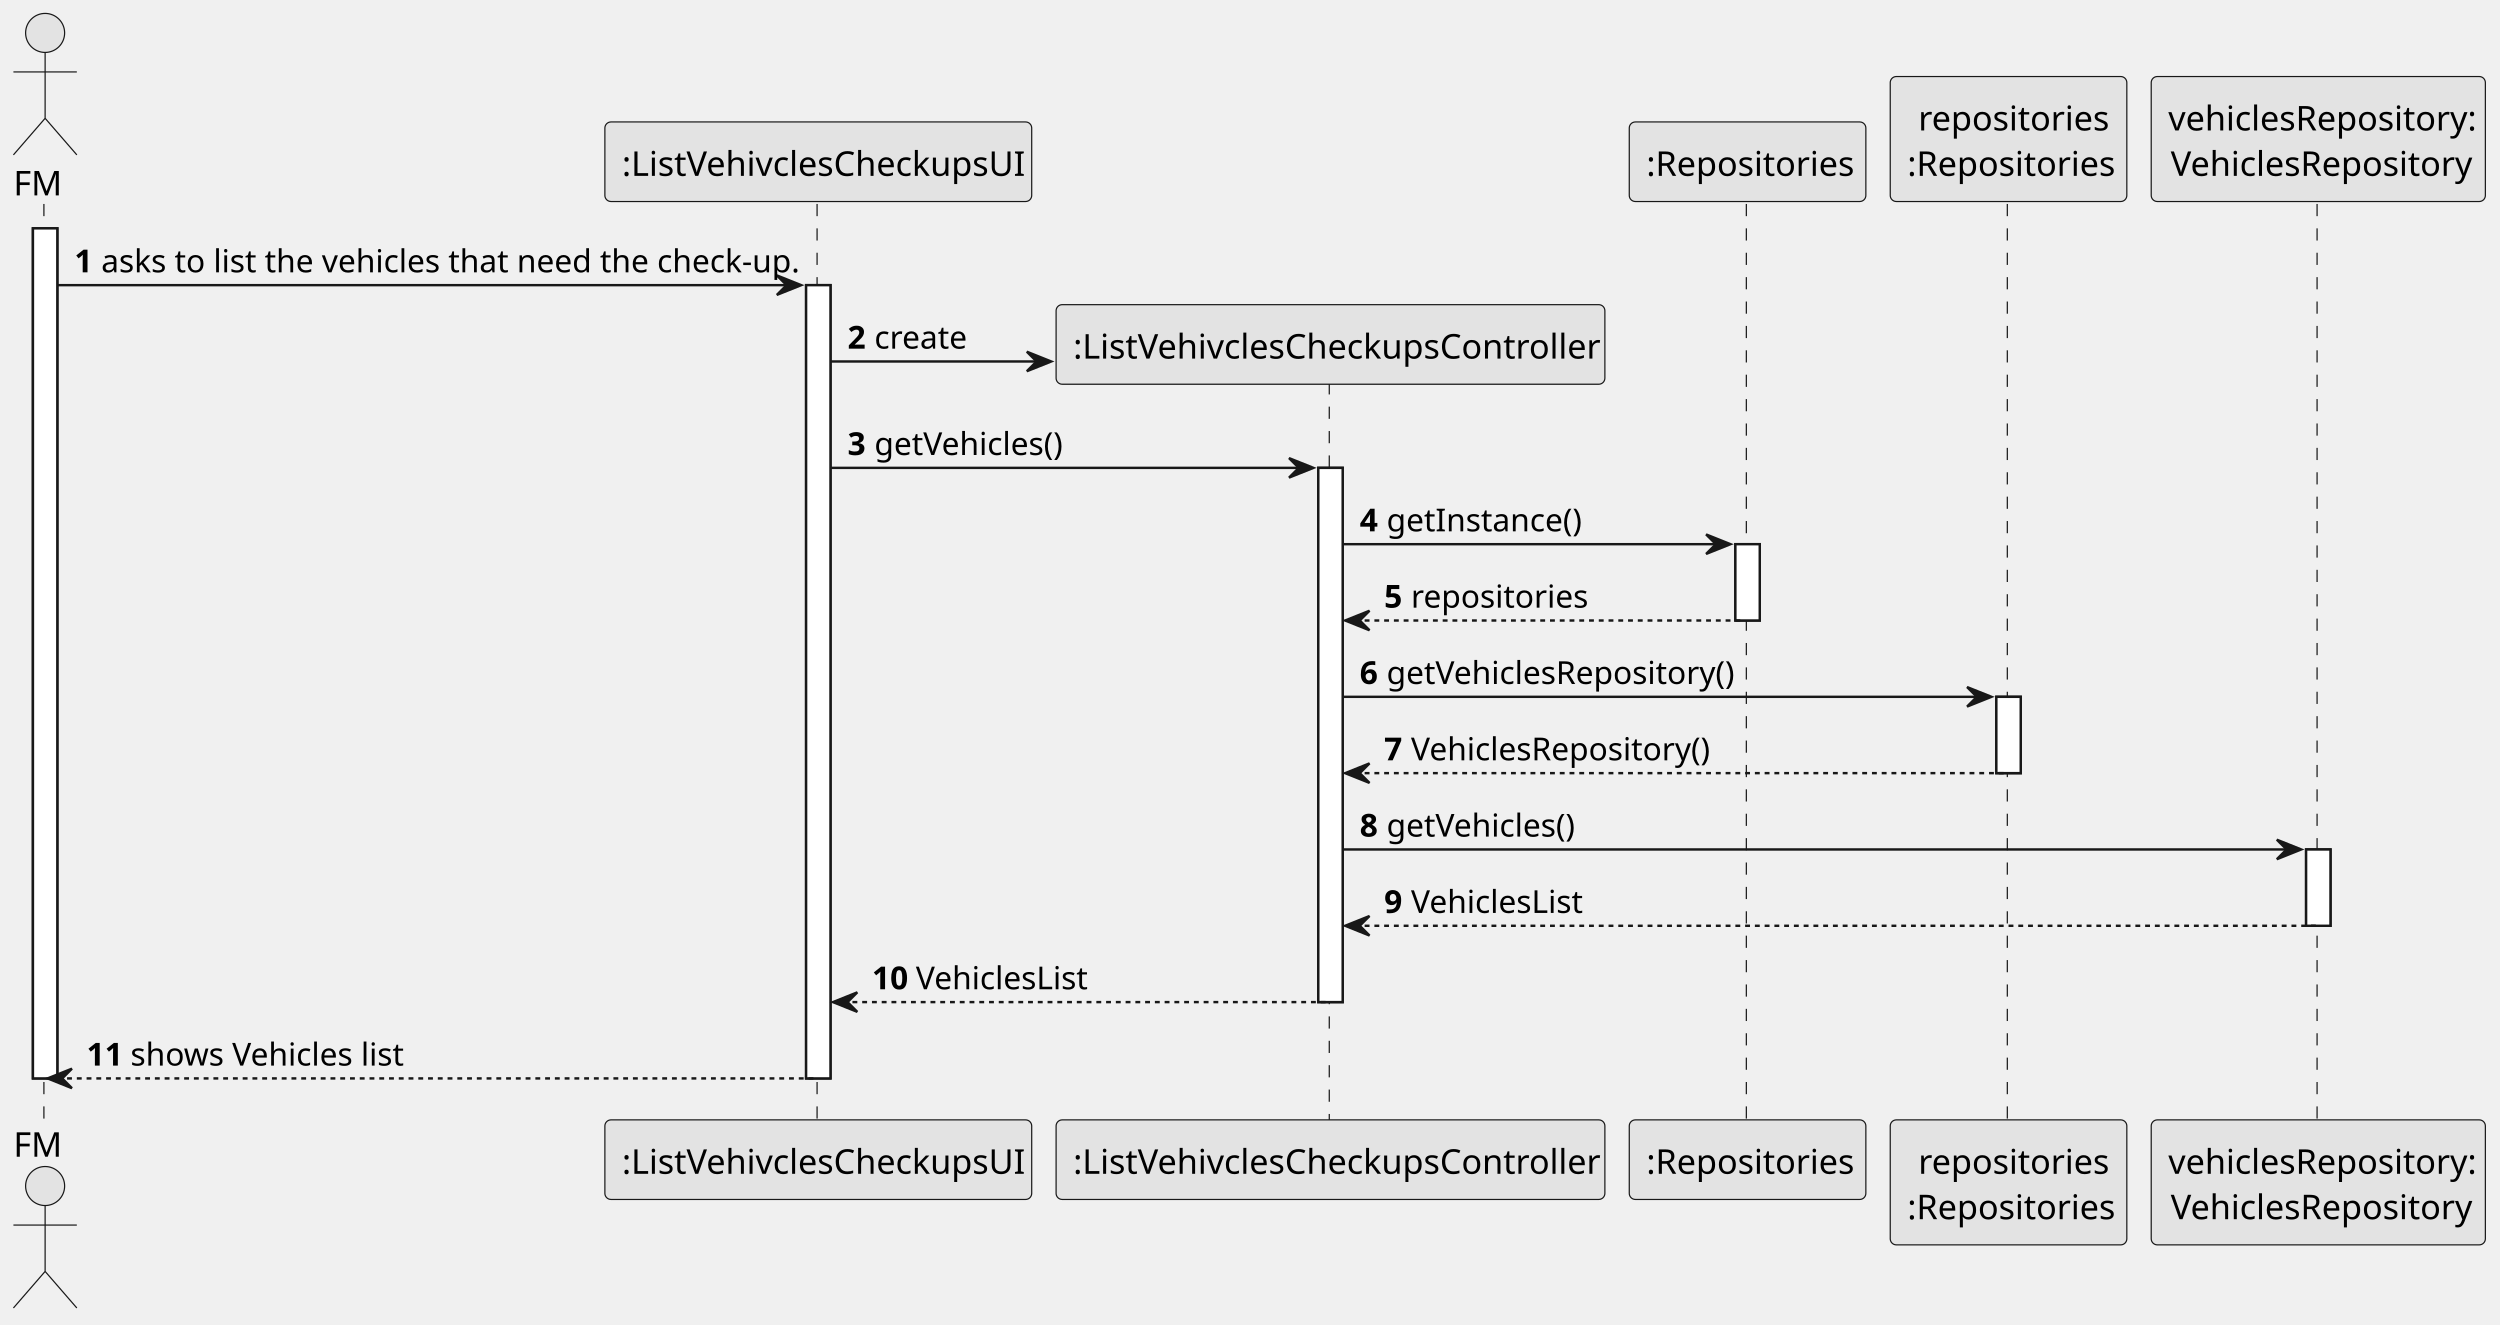
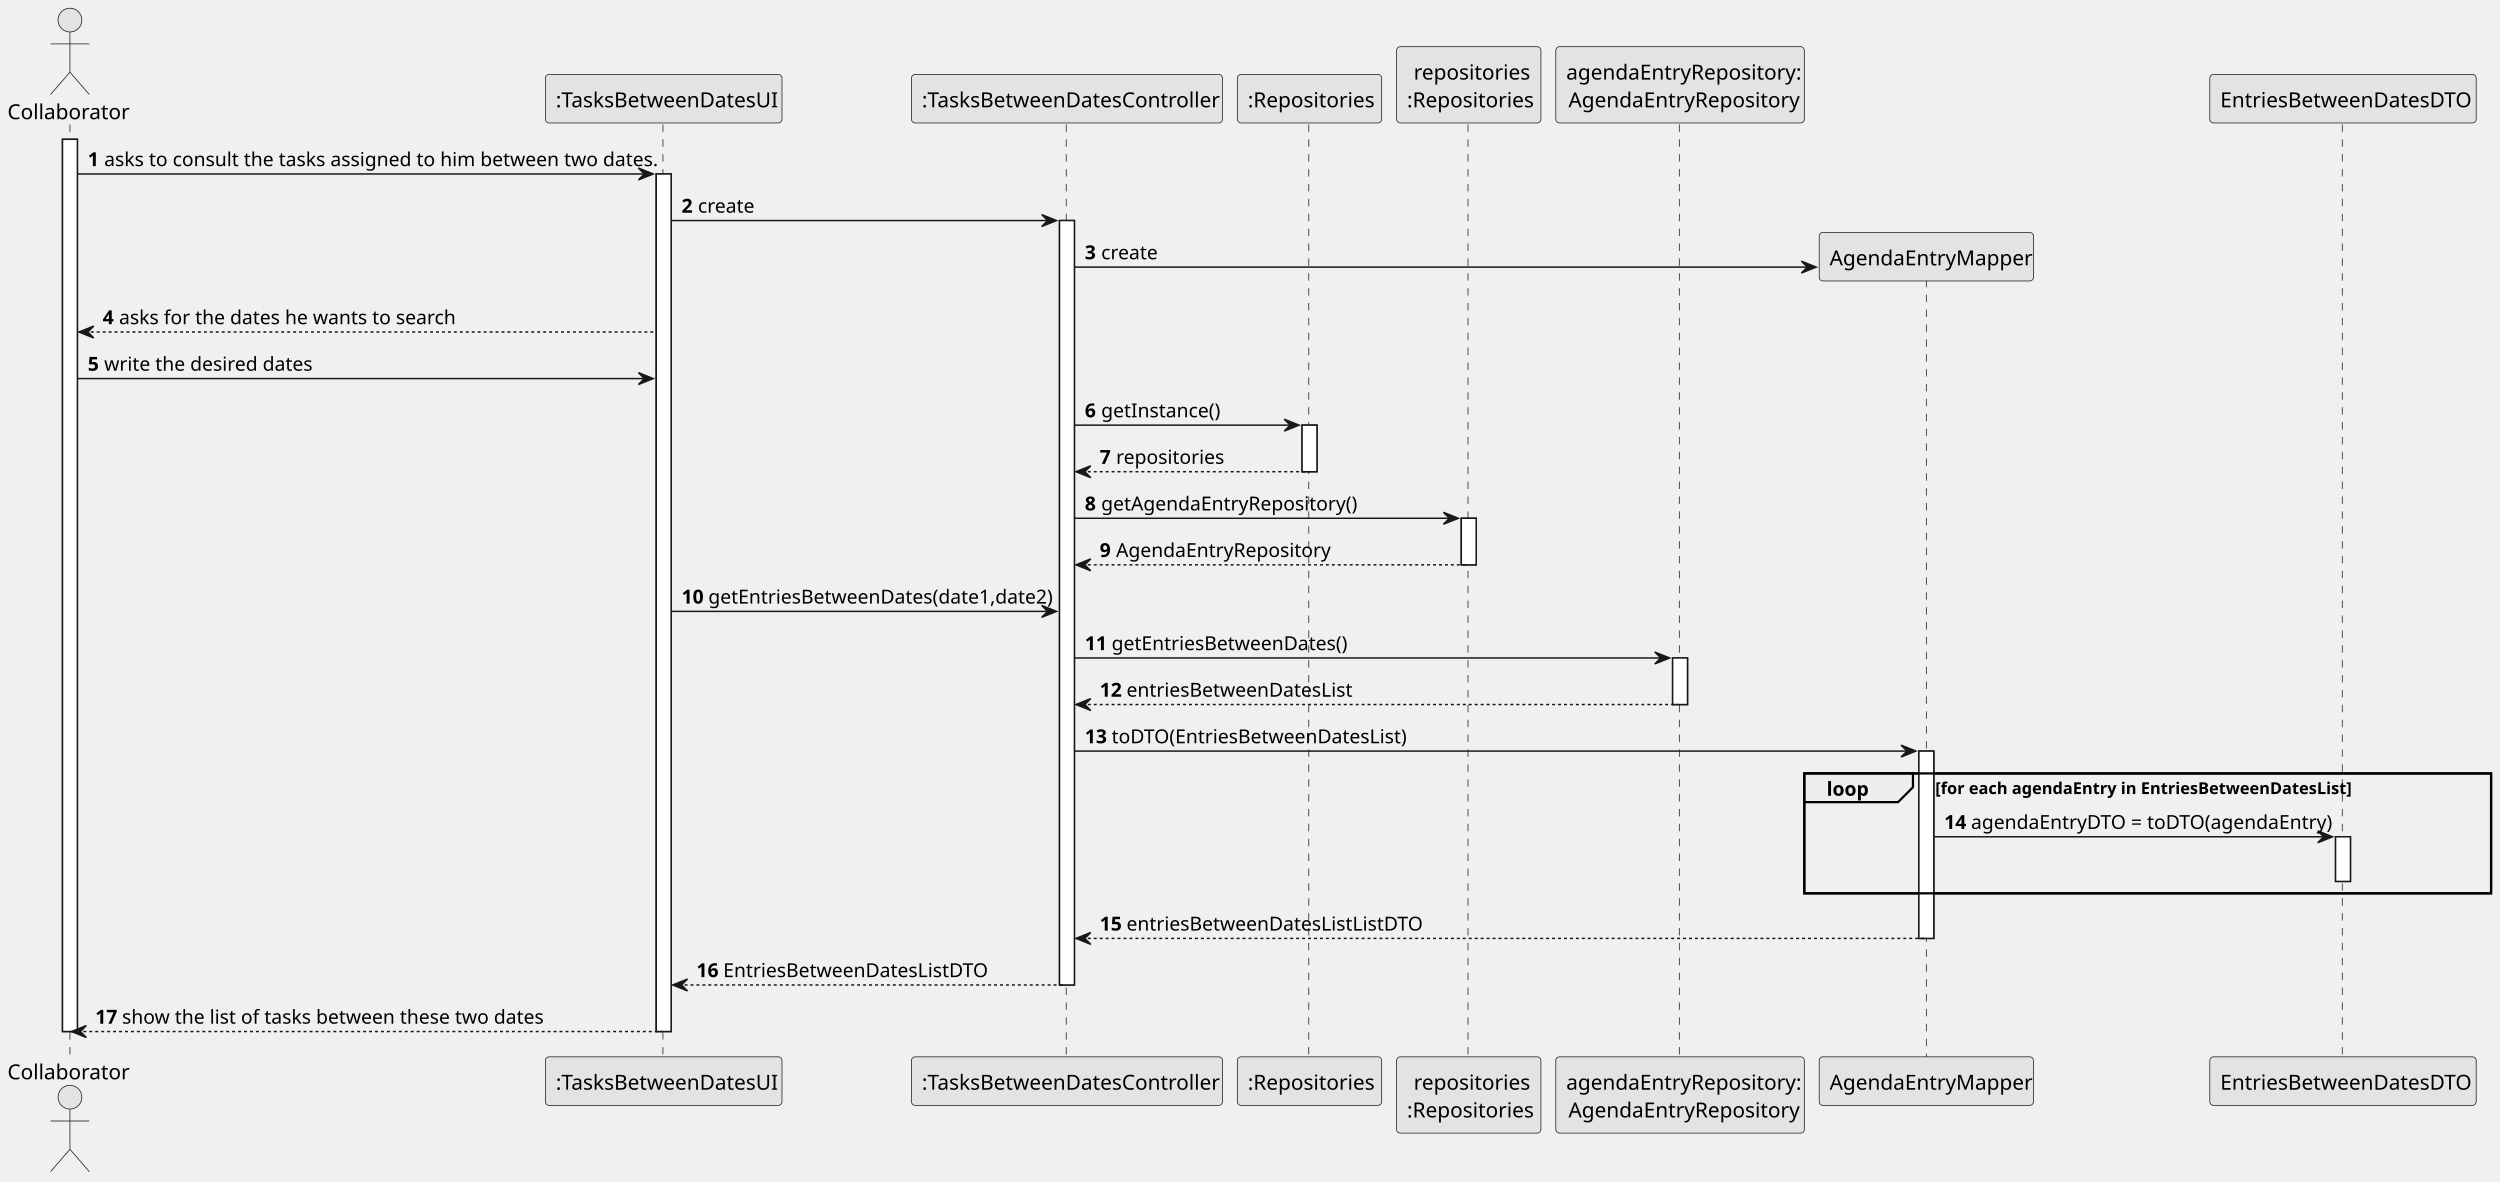
- <svg xmlns="http://www.w3.org/2000/svg" contentStyleType="text/css" height="543px" preserveAspectRatio="none" style="width:1025px;height:543px;background:#FFFFFF;" version="1.1" viewBox="0 0 1025 543" width="1025px" zoomAndPan="magnify">
+ <svg xmlns="http://www.w3.org/2000/svg" contentStyleType="text/css" height="794px" preserveAspectRatio="none" style="width:1680px;height:794px;background:#FFFFFF;" version="1.1" viewBox="0 0 1680 794" width="1680px" zoomAndPan="magnify">
  <defs />
  <g>
-     <rect fill="#FFFFFF" height="348.531" style="stroke:#181818;stroke-width:1.0;" width="10" x="13.5" y="93.621" />
-     <rect fill="#FFFFFF" height="325.24" style="stroke:#181818;stroke-width:1.0;" width="10" x="330.5" y="116.912" />
-     <rect fill="#FFFFFF" height="219.037" style="stroke:#181818;stroke-width:1.0;" width="10" x="540.5" y="191.824" />
-     <rect fill="#FFFFFF" height="31.291" style="stroke:#181818;stroke-width:1.0;" width="10" x="711.5" y="223.115" />
-     <rect fill="#FFFFFF" height="31.291" style="stroke:#181818;stroke-width:1.0;" width="10" x="818.5" y="285.697" />
-     <rect fill="#FFFFFF" height="31.291" style="stroke:#181818;stroke-width:1.0;" width="10" x="945.5" y="348.279" />
-     <line style="stroke:#181818;stroke-width:0.5;stroke-dasharray:5.0,5.0;" x1="18" x2="18" y1="83.621" y2="460.152" />
-     <line style="stroke:#181818;stroke-width:0.5;stroke-dasharray:5.0,5.0;" x1="335" x2="335" y1="83.621" y2="460.152" />
-     <line style="stroke:#181818;stroke-width:0.5;stroke-dasharray:5.0,5.0;" x1="545" x2="545" y1="156.723" y2="460.152" />
-     <line style="stroke:#181818;stroke-width:0.5;stroke-dasharray:5.0,5.0;" x1="716" x2="716" y1="83.621" y2="460.152" />
-     <line style="stroke:#181818;stroke-width:0.5;stroke-dasharray:5.0,5.0;" x1="823" x2="823" y1="83.621" y2="460.152" />
-     <line style="stroke:#181818;stroke-width:0.5;stroke-dasharray:5.0,5.0;" x1="950" x2="950" y1="83.621" y2="460.152" />
-     <text fill="#000000" font-family="sans-serif" font-size="14" lengthAdjust="spacing" textLength="20" x="5.5" y="80.107">FM</text>
-     <ellipse cx="18.5" cy="13.5" fill="#E3E3E3" rx="8" ry="8" style="stroke:#181818;stroke-width:0.5;" />
-     <path d="M18.5,21.5 L18.5,48.5 M5.5,29.5 L31.5,29.5 M18.5,48.5 L5.5,63.5 M18.5,48.5 L31.5,63.5 " fill="none" style="stroke:#181818;stroke-width:0.5;" />
-     <text fill="#000000" font-family="sans-serif" font-size="14" lengthAdjust="spacing" textLength="20" x="5.5" y="474.26">FM</text>
-     <ellipse cx="18.5" cy="486.273" fill="#E3E3E3" rx="8" ry="8" style="stroke:#181818;stroke-width:0.5;" />
-     <path d="M18.5,494.273 L18.5,521.273 M5.5,502.273 L31.5,502.273 M18.5,521.273 L5.5,536.273 M18.5,521.273 L31.5,536.273 " fill="none" style="stroke:#181818;stroke-width:0.5;" />
-     <rect fill="#E3E3E3" height="32.621" rx="2.5" ry="2.5" style="stroke:#181818;stroke-width:0.5;" width="175" x="248" y="50" />
-     <text fill="#000000" font-family="sans-serif" font-size="14" lengthAdjust="spacing" textLength="161" x="255" y="72.107">:ListVehivclesCheckupsUI</text>
-     <rect fill="#E3E3E3" height="32.621" rx="2.5" ry="2.5" style="stroke:#181818;stroke-width:0.5;" width="175" x="248" y="459.152" />
-     <text fill="#000000" font-family="sans-serif" font-size="14" lengthAdjust="spacing" textLength="161" x="255" y="481.26">:ListVehivclesCheckupsUI</text>
-     <rect fill="#E3E3E3" height="32.621" rx="2.5" ry="2.5" style="stroke:#181818;stroke-width:0.5;" width="225" x="433" y="459.152" />
-     <text fill="#000000" font-family="sans-serif" font-size="14" lengthAdjust="spacing" textLength="211" x="440" y="481.26">:ListVehivclesCheckupsController</text>
-     <rect fill="#E3E3E3" height="32.621" rx="2.5" ry="2.5" style="stroke:#181818;stroke-width:0.5;" width="97" x="668" y="50" />
-     <text fill="#000000" font-family="sans-serif" font-size="14" lengthAdjust="spacing" textLength="83" x="675" y="72.107">:Repositories</text>
-     <rect fill="#E3E3E3" height="32.621" rx="2.5" ry="2.5" style="stroke:#181818;stroke-width:0.5;" width="97" x="668" y="459.152" />
-     <text fill="#000000" font-family="sans-serif" font-size="14" lengthAdjust="spacing" textLength="83" x="675" y="481.26">:Repositories</text>
-     <rect fill="#E3E3E3" height="51.242" rx="2.5" ry="2.5" style="stroke:#181818;stroke-width:0.5;" width="97" x="775" y="31.379" />
-     <text fill="#000000" font-family="sans-serif" font-size="14" lengthAdjust="spacing" textLength="74" x="786.5" y="53.486">repositories</text>
-     <text fill="#000000" font-family="sans-serif" font-size="14" lengthAdjust="spacing" textLength="83" x="782" y="72.107">:Repositories</text>
-     <rect fill="#E3E3E3" height="51.242" rx="2.5" ry="2.5" style="stroke:#181818;stroke-width:0.5;" width="97" x="775" y="459.152" />
-     <text fill="#000000" font-family="sans-serif" font-size="14" lengthAdjust="spacing" textLength="74" x="786.5" y="481.26">repositories</text>
-     <text fill="#000000" font-family="sans-serif" font-size="14" lengthAdjust="spacing" textLength="83" x="782" y="499.881">:Repositories</text>
-     <rect fill="#E3E3E3" height="51.242" rx="2.5" ry="2.5" style="stroke:#181818;stroke-width:0.5;" width="137" x="882" y="31.379" />
-     <text fill="#000000" font-family="sans-serif" font-size="14" lengthAdjust="spacing" textLength="123" x="889" y="53.486">vehiclesRepository:</text>
-     <text fill="#000000" font-family="sans-serif" font-size="14" lengthAdjust="spacing" textLength="121" x="890" y="72.107">VehiclesRepository</text>
-     <rect fill="#E3E3E3" height="51.242" rx="2.5" ry="2.5" style="stroke:#181818;stroke-width:0.5;" width="137" x="882" y="459.152" />
-     <text fill="#000000" font-family="sans-serif" font-size="14" lengthAdjust="spacing" textLength="123" x="889" y="481.26">vehiclesRepository:</text>
-     <text fill="#000000" font-family="sans-serif" font-size="14" lengthAdjust="spacing" textLength="121" x="890" y="499.881">VehiclesRepository</text>
-     <rect fill="#FFFFFF" height="348.531" style="stroke:#181818;stroke-width:1.0;" width="10" x="13.5" y="93.621" />
-     <rect fill="#FFFFFF" height="325.24" style="stroke:#181818;stroke-width:1.0;" width="10" x="330.5" y="116.912" />
-     <rect fill="#FFFFFF" height="219.037" style="stroke:#181818;stroke-width:1.0;" width="10" x="540.5" y="191.824" />
-     <rect fill="#FFFFFF" height="31.291" style="stroke:#181818;stroke-width:1.0;" width="10" x="711.5" y="223.115" />
-     <rect fill="#FFFFFF" height="31.291" style="stroke:#181818;stroke-width:1.0;" width="10" x="818.5" y="285.697" />
-     <rect fill="#FFFFFF" height="31.291" style="stroke:#181818;stroke-width:1.0;" width="10" x="945.5" y="348.279" />
-     <polygon fill="#181818" points="318.5,112.912,328.5,116.912,318.5,120.912,322.5,116.912" style="stroke:#181818;stroke-width:1.0;" />
-     <line style="stroke:#181818;stroke-width:1.0;" x1="23.5" x2="324.5" y1="116.912" y2="116.912" />
-     <text fill="#000000" font-family="sans-serif" font-size="13" font-weight="bold" lengthAdjust="spacing" textLength="7" x="30.5" y="111.649">1</text>
-     <text fill="#000000" font-family="sans-serif" font-size="13" lengthAdjust="spacing" textLength="277" x="41.5" y="111.649">asks to list the vehicles that need the check-up.</text>
-     <polygon fill="#181818" points="421,144.203,431,148.203,421,152.203,425,148.203" style="stroke:#181818;stroke-width:1.0;" />
-     <line style="stroke:#181818;stroke-width:1.0;" x1="340.5" x2="427" y1="148.203" y2="148.203" />
-     <text fill="#000000" font-family="sans-serif" font-size="13" font-weight="bold" lengthAdjust="spacing" textLength="7" x="347.5" y="142.94">2</text>
-     <text fill="#000000" font-family="sans-serif" font-size="13" lengthAdjust="spacing" textLength="36" x="358.5" y="142.94">create</text>
-     <rect fill="#E3E3E3" height="32.621" rx="2.5" ry="2.5" style="stroke:#181818;stroke-width:0.5;" width="225" x="433" y="124.912" />
-     <text fill="#000000" font-family="sans-serif" font-size="14" lengthAdjust="spacing" textLength="211" x="440" y="147.019">:ListVehivclesCheckupsController</text>
-     <polygon fill="#181818" points="528.5,187.824,538.5,191.824,528.5,195.824,532.5,191.824" style="stroke:#181818;stroke-width:1.0;" />
-     <line style="stroke:#181818;stroke-width:1.0;" x1="340.5" x2="534.5" y1="191.824" y2="191.824" />
-     <text fill="#000000" font-family="sans-serif" font-size="13" font-weight="bold" lengthAdjust="spacing" textLength="7" x="347.5" y="186.561">3</text>
-     <text fill="#000000" font-family="sans-serif" font-size="13" lengthAdjust="spacing" textLength="76" x="358.5" y="186.561">getVehicles()</text>
-     <polygon fill="#181818" points="699.5,219.115,709.5,223.115,699.5,227.115,703.5,223.115" style="stroke:#181818;stroke-width:1.0;" />
-     <line style="stroke:#181818;stroke-width:1.0;" x1="550.5" x2="705.5" y1="223.115" y2="223.115" />
-     <text fill="#000000" font-family="sans-serif" font-size="13" font-weight="bold" lengthAdjust="spacing" textLength="7" x="557.5" y="217.852">4</text>
-     <text fill="#000000" font-family="sans-serif" font-size="13" lengthAdjust="spacing" textLength="75" x="568.5" y="217.852">getInstance()</text>
-     <polygon fill="#181818" points="561.5,250.406,551.5,254.406,561.5,258.406,557.5,254.406" style="stroke:#181818;stroke-width:1.0;" />
-     <line style="stroke:#181818;stroke-width:1.0;stroke-dasharray:2.0,2.0;" x1="555.5" x2="715.5" y1="254.406" y2="254.406" />
-     <text fill="#000000" font-family="sans-serif" font-size="13" font-weight="bold" lengthAdjust="spacing" textLength="7" x="567.5" y="249.144">5</text>
-     <text fill="#000000" font-family="sans-serif" font-size="13" lengthAdjust="spacing" textLength="67" x="578.5" y="249.144">repositories</text>
-     <polygon fill="#181818" points="806.5,281.697,816.5,285.697,806.5,289.697,810.5,285.697" style="stroke:#181818;stroke-width:1.0;" />
-     <line style="stroke:#181818;stroke-width:1.0;" x1="550.5" x2="812.5" y1="285.697" y2="285.697" />
-     <text fill="#000000" font-family="sans-serif" font-size="13" font-weight="bold" lengthAdjust="spacing" textLength="7" x="557.5" y="280.435">6</text>
-     <text fill="#000000" font-family="sans-serif" font-size="13" lengthAdjust="spacing" textLength="138" x="568.5" y="280.435">getVehiclesRepository()</text>
-     <polygon fill="#181818" points="561.5,312.988,551.5,316.988,561.5,320.988,557.5,316.988" style="stroke:#181818;stroke-width:1.0;" />
-     <line style="stroke:#181818;stroke-width:1.0;stroke-dasharray:2.0,2.0;" x1="555.5" x2="822.5" y1="316.988" y2="316.988" />
-     <text fill="#000000" font-family="sans-serif" font-size="13" font-weight="bold" lengthAdjust="spacing" textLength="7" x="567.5" y="311.726">7</text>
-     <text fill="#000000" font-family="sans-serif" font-size="13" lengthAdjust="spacing" textLength="120" x="578.5" y="311.726">VehiclesRepository()</text>
-     <polygon fill="#181818" points="933.5,344.279,943.5,348.279,933.5,352.279,937.5,348.279" style="stroke:#181818;stroke-width:1.0;" />
-     <line style="stroke:#181818;stroke-width:1.0;" x1="550.5" x2="939.5" y1="348.279" y2="348.279" />
-     <text fill="#000000" font-family="sans-serif" font-size="13" font-weight="bold" lengthAdjust="spacing" textLength="7" x="557.5" y="343.017">8</text>
-     <text fill="#000000" font-family="sans-serif" font-size="13" lengthAdjust="spacing" textLength="76" x="568.5" y="343.017">getVehicles()</text>
-     <polygon fill="#181818" points="561.5,375.57,551.5,379.57,561.5,383.57,557.5,379.57" style="stroke:#181818;stroke-width:1.0;" />
-     <line style="stroke:#181818;stroke-width:1.0;stroke-dasharray:2.0,2.0;" x1="555.5" x2="949.5" y1="379.57" y2="379.57" />
-     <text fill="#000000" font-family="sans-serif" font-size="13" font-weight="bold" lengthAdjust="spacing" textLength="7" x="567.5" y="374.308">9</text>
-     <text fill="#000000" font-family="sans-serif" font-size="13" lengthAdjust="spacing" textLength="71" x="578.5" y="374.308">VehiclesList</text>
-     <polygon fill="#181818" points="351.5,406.861,341.5,410.861,351.5,414.861,347.5,410.861" style="stroke:#181818;stroke-width:1.0;" />
-     <line style="stroke:#181818;stroke-width:1.0;stroke-dasharray:2.0,2.0;" x1="345.5" x2="544.5" y1="410.861" y2="410.861" />
-     <text fill="#000000" font-family="sans-serif" font-size="13" font-weight="bold" lengthAdjust="spacing" textLength="14" x="357.5" y="405.599">10</text>
-     <text fill="#000000" font-family="sans-serif" font-size="13" lengthAdjust="spacing" textLength="71" x="375.5" y="405.599">VehiclesList</text>
-     <polygon fill="#181818" points="29.5,438.152,19.5,442.152,29.5,446.152,25.5,442.152" style="stroke:#181818;stroke-width:1.0;" />
-     <line style="stroke:#181818;stroke-width:1.0;stroke-dasharray:2.0,2.0;" x1="23.5" x2="334.5" y1="442.152" y2="442.152" />
-     <text fill="#000000" font-family="sans-serif" font-size="13" font-weight="bold" lengthAdjust="spacing" textLength="14" x="35.5" y="436.89">11</text>
-     <text fill="#000000" font-family="sans-serif" font-size="13" lengthAdjust="spacing" textLength="112" x="53.5" y="436.89">shows Vehicles list</text>
+     <rect fill="#FFFFFF" height="599.568" style="stroke:#181818;stroke-width:1.0;" width="10" x="42" y="93.621" />
+     <rect fill="#FFFFFF" height="576.277" style="stroke:#181818;stroke-width:1.0;" width="10" x="441" y="116.912" />
+     <rect fill="#FFFFFF" height="513.695" style="stroke:#181818;stroke-width:1.0;" width="10" x="712" y="148.203" />
+     <rect fill="#FFFFFF" height="31.291" style="stroke:#181818;stroke-width:1.0;" width="10" x="875" y="285.697" />
+     <rect fill="#FFFFFF" height="31.291" style="stroke:#181818;stroke-width:1.0;" width="10" x="982" y="348.279" />
+     <rect fill="#FFFFFF" height="31.291" style="stroke:#181818;stroke-width:1.0;" width="10" x="1124" y="442.152" />
+     <rect fill="#FFFFFF" height="125.873" style="stroke:#181818;stroke-width:1.0;" width="10" x="1289.5" y="504.734" />
+     <rect fill="#FFFFFF" height="30" style="stroke:#181818;stroke-width:1.0;" width="10" x="1569.5" y="562.316" />
+     <rect fill="none" height="80.582" style="stroke:#000000;stroke-width:1.5;" width="461.5" x="1212.5" y="519.734" />
+     <line style="stroke:#181818;stroke-width:0.5;stroke-dasharray:5.0,5.0;" x1="47" x2="47" y1="83.621" y2="711.189" />
+     <line style="stroke:#181818;stroke-width:0.5;stroke-dasharray:5.0,5.0;" x1="445.5" x2="445.5" y1="83.621" y2="711.189" />
+     <line style="stroke:#181818;stroke-width:0.5;stroke-dasharray:5.0,5.0;" x1="716.5" x2="716.5" y1="83.621" y2="711.189" />
+     <line style="stroke:#181818;stroke-width:0.5;stroke-dasharray:5.0,5.0;" x1="879.5" x2="879.5" y1="83.621" y2="711.189" />
+     <line style="stroke:#181818;stroke-width:0.5;stroke-dasharray:5.0,5.0;" x1="986.5" x2="986.5" y1="83.621" y2="711.189" />
+     <line style="stroke:#181818;stroke-width:0.5;stroke-dasharray:5.0,5.0;" x1="1128.5" x2="1128.5" y1="83.621" y2="711.189" />
+     <line style="stroke:#181818;stroke-width:0.5;stroke-dasharray:5.0,5.0;" x1="1294.5" x2="1294.5" y1="188.014" y2="711.189" />
+     <line style="stroke:#181818;stroke-width:0.5;stroke-dasharray:5.0,5.0;" x1="1574" x2="1574" y1="83.621" y2="711.189" />
+     <text fill="#000000" font-family="sans-serif" font-size="14" lengthAdjust="spacing" textLength="78" x="5" y="80.107">Collaborator</text>
+     <ellipse cx="47" cy="13.5" fill="#E3E3E3" rx="8" ry="8" style="stroke:#181818;stroke-width:0.5;" />
+     <path d="M47,21.5 L47,48.5 M34,29.5 L60,29.5 M47,48.5 L34,63.5 M47,48.5 L60,63.5 " fill="none" style="stroke:#181818;stroke-width:0.5;" />
+     <text fill="#000000" font-family="sans-serif" font-size="14" lengthAdjust="spacing" textLength="78" x="5" y="725.297">Collaborator</text>
+     <ellipse cx="47" cy="737.311" fill="#E3E3E3" rx="8" ry="8" style="stroke:#181818;stroke-width:0.5;" />
+     <path d="M47,745.311 L47,772.311 M34,753.311 L60,753.311 M47,772.311 L34,787.311 M47,772.311 L60,787.311 " fill="none" style="stroke:#181818;stroke-width:0.5;" />
+     <rect fill="#E3E3E3" height="32.621" rx="2.5" ry="2.5" style="stroke:#181818;stroke-width:0.5;" width="159" x="366.5" y="50" />
+     <text fill="#000000" font-family="sans-serif" font-size="14" lengthAdjust="spacing" textLength="145" x="373.5" y="72.107">:TasksBetweenDatesUI</text>
+     <rect fill="#E3E3E3" height="32.621" rx="2.5" ry="2.5" style="stroke:#181818;stroke-width:0.5;" width="159" x="366.5" y="710.189" />
+     <text fill="#000000" font-family="sans-serif" font-size="14" lengthAdjust="spacing" textLength="145" x="373.5" y="732.297">:TasksBetweenDatesUI</text>
+     <rect fill="#E3E3E3" height="32.621" rx="2.5" ry="2.5" style="stroke:#181818;stroke-width:0.5;" width="209" x="612.5" y="50" />
+     <text fill="#000000" font-family="sans-serif" font-size="14" lengthAdjust="spacing" textLength="195" x="619.5" y="72.107">:TasksBetweenDatesController</text>
+     <rect fill="#E3E3E3" height="32.621" rx="2.5" ry="2.5" style="stroke:#181818;stroke-width:0.5;" width="209" x="612.5" y="710.189" />
+     <text fill="#000000" font-family="sans-serif" font-size="14" lengthAdjust="spacing" textLength="195" x="619.5" y="732.297">:TasksBetweenDatesController</text>
+     <rect fill="#E3E3E3" height="32.621" rx="2.5" ry="2.5" style="stroke:#181818;stroke-width:0.5;" width="97" x="831.5" y="50" />
+     <text fill="#000000" font-family="sans-serif" font-size="14" lengthAdjust="spacing" textLength="83" x="838.5" y="72.107">:Repositories</text>
+     <rect fill="#E3E3E3" height="32.621" rx="2.5" ry="2.5" style="stroke:#181818;stroke-width:0.5;" width="97" x="831.5" y="710.189" />
+     <text fill="#000000" font-family="sans-serif" font-size="14" lengthAdjust="spacing" textLength="83" x="838.5" y="732.297">:Repositories</text>
+     <rect fill="#E3E3E3" height="51.242" rx="2.5" ry="2.5" style="stroke:#181818;stroke-width:0.5;" width="97" x="938.5" y="31.379" />
+     <text fill="#000000" font-family="sans-serif" font-size="14" lengthAdjust="spacing" textLength="74" x="950" y="53.486">repositories</text>
+     <text fill="#000000" font-family="sans-serif" font-size="14" lengthAdjust="spacing" textLength="83" x="945.5" y="72.107">:Repositories</text>
+     <rect fill="#E3E3E3" height="51.242" rx="2.5" ry="2.5" style="stroke:#181818;stroke-width:0.5;" width="97" x="938.5" y="710.189" />
+     <text fill="#000000" font-family="sans-serif" font-size="14" lengthAdjust="spacing" textLength="74" x="950" y="732.297">repositories</text>
+     <text fill="#000000" font-family="sans-serif" font-size="14" lengthAdjust="spacing" textLength="83" x="945.5" y="750.918">:Repositories</text>
+     <rect fill="#E3E3E3" height="51.242" rx="2.5" ry="2.5" style="stroke:#181818;stroke-width:0.5;" width="167" x="1045.5" y="31.379" />
+     <text fill="#000000" font-family="sans-serif" font-size="14" lengthAdjust="spacing" textLength="153" x="1052.5" y="53.486">agendaEntryRepository:</text>
+     <text fill="#000000" font-family="sans-serif" font-size="14" lengthAdjust="spacing" textLength="150" x="1054" y="72.107">AgendaEntryRepository</text>
+     <rect fill="#E3E3E3" height="51.242" rx="2.5" ry="2.5" style="stroke:#181818;stroke-width:0.5;" width="167" x="1045.5" y="710.189" />
+     <text fill="#000000" font-family="sans-serif" font-size="14" lengthAdjust="spacing" textLength="153" x="1052.5" y="732.297">agendaEntryRepository:</text>
+     <text fill="#000000" font-family="sans-serif" font-size="14" lengthAdjust="spacing" textLength="150" x="1054" y="750.918">AgendaEntryRepository</text>
+     <rect fill="#E3E3E3" height="32.621" rx="2.5" ry="2.5" style="stroke:#181818;stroke-width:0.5;" width="144" x="1222.5" y="710.189" />
+     <text fill="#000000" font-family="sans-serif" font-size="14" lengthAdjust="spacing" textLength="130" x="1229.5" y="732.297">AgendaEntryMapper</text>
+     <rect fill="#E3E3E3" height="32.621" rx="2.5" ry="2.5" style="stroke:#181818;stroke-width:0.5;" width="179" x="1485" y="50" />
+     <text fill="#000000" font-family="sans-serif" font-size="14" lengthAdjust="spacing" textLength="165" x="1492" y="72.107">EntriesBetweenDatesDTO</text>
+     <rect fill="#E3E3E3" height="32.621" rx="2.5" ry="2.5" style="stroke:#181818;stroke-width:0.5;" width="179" x="1485" y="710.189" />
+     <text fill="#000000" font-family="sans-serif" font-size="14" lengthAdjust="spacing" textLength="165" x="1492" y="732.297">EntriesBetweenDatesDTO</text>
+     <rect fill="#FFFFFF" height="599.568" style="stroke:#181818;stroke-width:1.0;" width="10" x="42" y="93.621" />
+     <rect fill="#FFFFFF" height="576.277" style="stroke:#181818;stroke-width:1.0;" width="10" x="441" y="116.912" />
+     <rect fill="#FFFFFF" height="513.695" style="stroke:#181818;stroke-width:1.0;" width="10" x="712" y="148.203" />
+     <rect fill="#FFFFFF" height="31.291" style="stroke:#181818;stroke-width:1.0;" width="10" x="875" y="285.697" />
+     <rect fill="#FFFFFF" height="31.291" style="stroke:#181818;stroke-width:1.0;" width="10" x="982" y="348.279" />
+     <rect fill="#FFFFFF" height="31.291" style="stroke:#181818;stroke-width:1.0;" width="10" x="1124" y="442.152" />
+     <rect fill="#FFFFFF" height="125.873" style="stroke:#181818;stroke-width:1.0;" width="10" x="1289.5" y="504.734" />
+     <rect fill="#FFFFFF" height="30" style="stroke:#181818;stroke-width:1.0;" width="10" x="1569.5" y="562.316" />
+     <polygon fill="#181818" points="429,112.912,439,116.912,429,120.912,433,116.912" style="stroke:#181818;stroke-width:1.0;" />
+     <line style="stroke:#181818;stroke-width:1.0;" x1="52" x2="435" y1="116.912" y2="116.912" />
+     <text fill="#000000" font-family="sans-serif" font-size="13" font-weight="bold" lengthAdjust="spacing" textLength="7" x="59" y="111.649">1</text>
+     <text fill="#000000" font-family="sans-serif" font-size="13" lengthAdjust="spacing" textLength="359" x="70" y="111.649">asks to consult the tasks assigned to him between two dates.</text>
+     <polygon fill="#181818" points="700,144.203,710,148.203,700,152.203,704,148.203" style="stroke:#181818;stroke-width:1.0;" />
+     <line style="stroke:#181818;stroke-width:1.0;" x1="451" x2="706" y1="148.203" y2="148.203" />
+     <text fill="#000000" font-family="sans-serif" font-size="13" font-weight="bold" lengthAdjust="spacing" textLength="7" x="458" y="142.94">2</text>
+     <text fill="#000000" font-family="sans-serif" font-size="13" lengthAdjust="spacing" textLength="36" x="469" y="142.94">create</text>
+     <polygon fill="#181818" points="1210.5,175.494,1220.5,179.494,1210.5,183.494,1214.5,179.494" style="stroke:#181818;stroke-width:1.0;" />
+     <line style="stroke:#181818;stroke-width:1.0;" x1="722" x2="1216.5" y1="179.494" y2="179.494" />
+     <text fill="#000000" font-family="sans-serif" font-size="13" font-weight="bold" lengthAdjust="spacing" textLength="7" x="729" y="174.231">3</text>
+     <text fill="#000000" font-family="sans-serif" font-size="13" lengthAdjust="spacing" textLength="36" x="740" y="174.231">create</text>
+     <rect fill="#E3E3E3" height="32.621" rx="2.5" ry="2.5" style="stroke:#181818;stroke-width:0.5;" width="144" x="1222.5" y="156.203" />
+     <text fill="#000000" font-family="sans-serif" font-size="14" lengthAdjust="spacing" textLength="130" x="1229.5" y="178.31">AgendaEntryMapper</text>
+     <polygon fill="#181818" points="63,219.115,53,223.115,63,227.115,59,223.115" style="stroke:#181818;stroke-width:1.0;" />
+     <line style="stroke:#181818;stroke-width:1.0;stroke-dasharray:2.0,2.0;" x1="57" x2="440" y1="223.115" y2="223.115" />
+     <text fill="#000000" font-family="sans-serif" font-size="13" font-weight="bold" lengthAdjust="spacing" textLength="7" x="69" y="217.852">4</text>
+     <text fill="#000000" font-family="sans-serif" font-size="13" lengthAdjust="spacing" textLength="218" x="80" y="217.852">asks for the dates he wants to search</text>
+     <polygon fill="#181818" points="429,250.406,439,254.406,429,258.406,433,254.406" style="stroke:#181818;stroke-width:1.0;" />
+     <line style="stroke:#181818;stroke-width:1.0;" x1="52" x2="435" y1="254.406" y2="254.406" />
+     <text fill="#000000" font-family="sans-serif" font-size="13" font-weight="bold" lengthAdjust="spacing" textLength="7" x="59" y="249.144">5</text>
+     <text fill="#000000" font-family="sans-serif" font-size="13" lengthAdjust="spacing" textLength="131" x="70" y="249.144">write the desired dates</text>
+     <polygon fill="#181818" points="863,281.697,873,285.697,863,289.697,867,285.697" style="stroke:#181818;stroke-width:1.0;" />
+     <line style="stroke:#181818;stroke-width:1.0;" x1="722" x2="869" y1="285.697" y2="285.697" />
+     <text fill="#000000" font-family="sans-serif" font-size="13" font-weight="bold" lengthAdjust="spacing" textLength="7" x="729" y="280.435">6</text>
+     <text fill="#000000" font-family="sans-serif" font-size="13" lengthAdjust="spacing" textLength="75" x="740" y="280.435">getInstance()</text>
+     <polygon fill="#181818" points="733,312.988,723,316.988,733,320.988,729,316.988" style="stroke:#181818;stroke-width:1.0;" />
+     <line style="stroke:#181818;stroke-width:1.0;stroke-dasharray:2.0,2.0;" x1="727" x2="879" y1="316.988" y2="316.988" />
+     <text fill="#000000" font-family="sans-serif" font-size="13" font-weight="bold" lengthAdjust="spacing" textLength="7" x="739" y="311.726">7</text>
+     <text fill="#000000" font-family="sans-serif" font-size="13" lengthAdjust="spacing" textLength="67" x="750" y="311.726">repositories</text>
+     <polygon fill="#181818" points="970,344.279,980,348.279,970,352.279,974,348.279" style="stroke:#181818;stroke-width:1.0;" />
+     <line style="stroke:#181818;stroke-width:1.0;" x1="722" x2="976" y1="348.279" y2="348.279" />
+     <text fill="#000000" font-family="sans-serif" font-size="13" font-weight="bold" lengthAdjust="spacing" textLength="7" x="729" y="343.017">8</text>
+     <text fill="#000000" font-family="sans-serif" font-size="13" lengthAdjust="spacing" textLength="163" x="740" y="343.017">getAgendaEntryRepository()</text>
+     <polygon fill="#181818" points="733,375.57,723,379.57,733,383.57,729,379.57" style="stroke:#181818;stroke-width:1.0;" />
+     <line style="stroke:#181818;stroke-width:1.0;stroke-dasharray:2.0,2.0;" x1="727" x2="986" y1="379.57" y2="379.57" />
+     <text fill="#000000" font-family="sans-serif" font-size="13" font-weight="bold" lengthAdjust="spacing" textLength="7" x="739" y="374.308">9</text>
+     <text fill="#000000" font-family="sans-serif" font-size="13" lengthAdjust="spacing" textLength="137" x="750" y="374.308">AgendaEntryRepository</text>
+     <polygon fill="#181818" points="700,406.861,710,410.861,700,414.861,704,410.861" style="stroke:#181818;stroke-width:1.0;" />
+     <line style="stroke:#181818;stroke-width:1.0;" x1="451" x2="706" y1="410.861" y2="410.861" />
+     <text fill="#000000" font-family="sans-serif" font-size="13" font-weight="bold" lengthAdjust="spacing" textLength="14" x="458" y="405.599">10</text>
+     <text fill="#000000" font-family="sans-serif" font-size="13" lengthAdjust="spacing" textLength="219" x="476" y="405.599">getEntriesBetweenDates(date1,date2)</text>
+     <polygon fill="#181818" points="1112,438.152,1122,442.152,1112,446.152,1116,442.152" style="stroke:#181818;stroke-width:1.0;" />
+     <line style="stroke:#181818;stroke-width:1.0;" x1="722" x2="1118" y1="442.152" y2="442.152" />
+     <text fill="#000000" font-family="sans-serif" font-size="13" font-weight="bold" lengthAdjust="spacing" textLength="14" x="729" y="436.89">11</text>
+     <text fill="#000000" font-family="sans-serif" font-size="13" lengthAdjust="spacing" textLength="151" x="747" y="436.89">getEntriesBetweenDates()</text>
+     <polygon fill="#181818" points="733,469.443,723,473.443,733,477.443,729,473.443" style="stroke:#181818;stroke-width:1.0;" />
+     <line style="stroke:#181818;stroke-width:1.0;stroke-dasharray:2.0,2.0;" x1="727" x2="1128" y1="473.443" y2="473.443" />
+     <text fill="#000000" font-family="sans-serif" font-size="13" font-weight="bold" lengthAdjust="spacing" textLength="14" x="739" y="468.181">12</text>
+     <text fill="#000000" font-family="sans-serif" font-size="13" lengthAdjust="spacing" textLength="144" x="757" y="468.181">entriesBetweenDatesList</text>
+     <polygon fill="#181818" points="1277.5,500.734,1287.5,504.734,1277.5,508.734,1281.5,504.734" style="stroke:#181818;stroke-width:1.0;" />
+     <line style="stroke:#181818;stroke-width:1.0;" x1="722" x2="1283.5" y1="504.734" y2="504.734" />
+     <text fill="#000000" font-family="sans-serif" font-size="13" font-weight="bold" lengthAdjust="spacing" textLength="14" x="729" y="499.472">13</text>
+     <text fill="#000000" font-family="sans-serif" font-size="13" lengthAdjust="spacing" textLength="191" x="747" y="499.472">toDTO(EntriesBetweenDatesList)</text>
+     <path d="M1212.5,519.734 L1285.5,519.734 L1285.5,529.025 L1275.5,539.025 L1212.5,539.025 L1212.5,519.734 " fill="#EEEEEE" style="stroke:#000000;stroke-width:1.5;" />
+     <rect fill="none" height="80.582" style="stroke:#000000;stroke-width:1.5;" width="461.5" x="1212.5" y="519.734" />
+     <text fill="#000000" font-family="sans-serif" font-size="13" font-weight="bold" lengthAdjust="spacing" textLength="28" x="1227.5" y="534.763">loop</text>
+     <text fill="#000000" font-family="sans-serif" font-size="11" font-weight="bold" lengthAdjust="spacing" textLength="280" x="1300.5" y="533.605">[for each agendaEntry in EntriesBetweenDatesList]</text>
+     <polygon fill="#181818" points="1557.5,558.316,1567.5,562.316,1557.5,566.316,1561.5,562.316" style="stroke:#181818;stroke-width:1.0;" />
+     <line style="stroke:#181818;stroke-width:1.0;" x1="1299.5" x2="1563.5" y1="562.316" y2="562.316" />
+     <text fill="#000000" font-family="sans-serif" font-size="13" font-weight="bold" lengthAdjust="spacing" textLength="14" x="1306.5" y="557.054">14</text>
+     <text fill="#000000" font-family="sans-serif" font-size="13" lengthAdjust="spacing" textLength="233" x="1324.5" y="557.054">agendaEntryDTO = toDTO(agendaEntry)</text>
+     <polygon fill="#181818" points="733,626.607,723,630.607,733,634.607,729,630.607" style="stroke:#181818;stroke-width:1.0;" />
+     <line style="stroke:#181818;stroke-width:1.0;stroke-dasharray:2.0,2.0;" x1="727" x2="1293.5" y1="630.607" y2="630.607" />
+     <text fill="#000000" font-family="sans-serif" font-size="13" font-weight="bold" lengthAdjust="spacing" textLength="14" x="739" y="625.345">15</text>
+     <text fill="#000000" font-family="sans-serif" font-size="13" lengthAdjust="spacing" textLength="191" x="757" y="625.345">entriesBetweenDatesListListDTO</text>
+     <polygon fill="#181818" points="462,657.898,452,661.898,462,665.898,458,661.898" style="stroke:#181818;stroke-width:1.0;" />
+     <line style="stroke:#181818;stroke-width:1.0;stroke-dasharray:2.0,2.0;" x1="456" x2="716" y1="661.898" y2="661.898" />
+     <text fill="#000000" font-family="sans-serif" font-size="13" font-weight="bold" lengthAdjust="spacing" textLength="14" x="468" y="656.636">16</text>
+     <text fill="#000000" font-family="sans-serif" font-size="13" lengthAdjust="spacing" textLength="172" x="486" y="656.636">EntriesBetweenDatesListDTO</text>
+     <polygon fill="#181818" points="58,689.189,48,693.189,58,697.189,54,693.189" style="stroke:#181818;stroke-width:1.0;" />
+     <line style="stroke:#181818;stroke-width:1.0;stroke-dasharray:2.0,2.0;" x1="52" x2="445" y1="693.189" y2="693.189" />
+     <text fill="#000000" font-family="sans-serif" font-size="13" font-weight="bold" lengthAdjust="spacing" textLength="14" x="64" y="687.927">17</text>
+     <text fill="#000000" font-family="sans-serif" font-size="13" lengthAdjust="spacing" textLength="271" x="82" y="687.927">show the list of tasks between these two dates</text>
  </g>
</svg>
